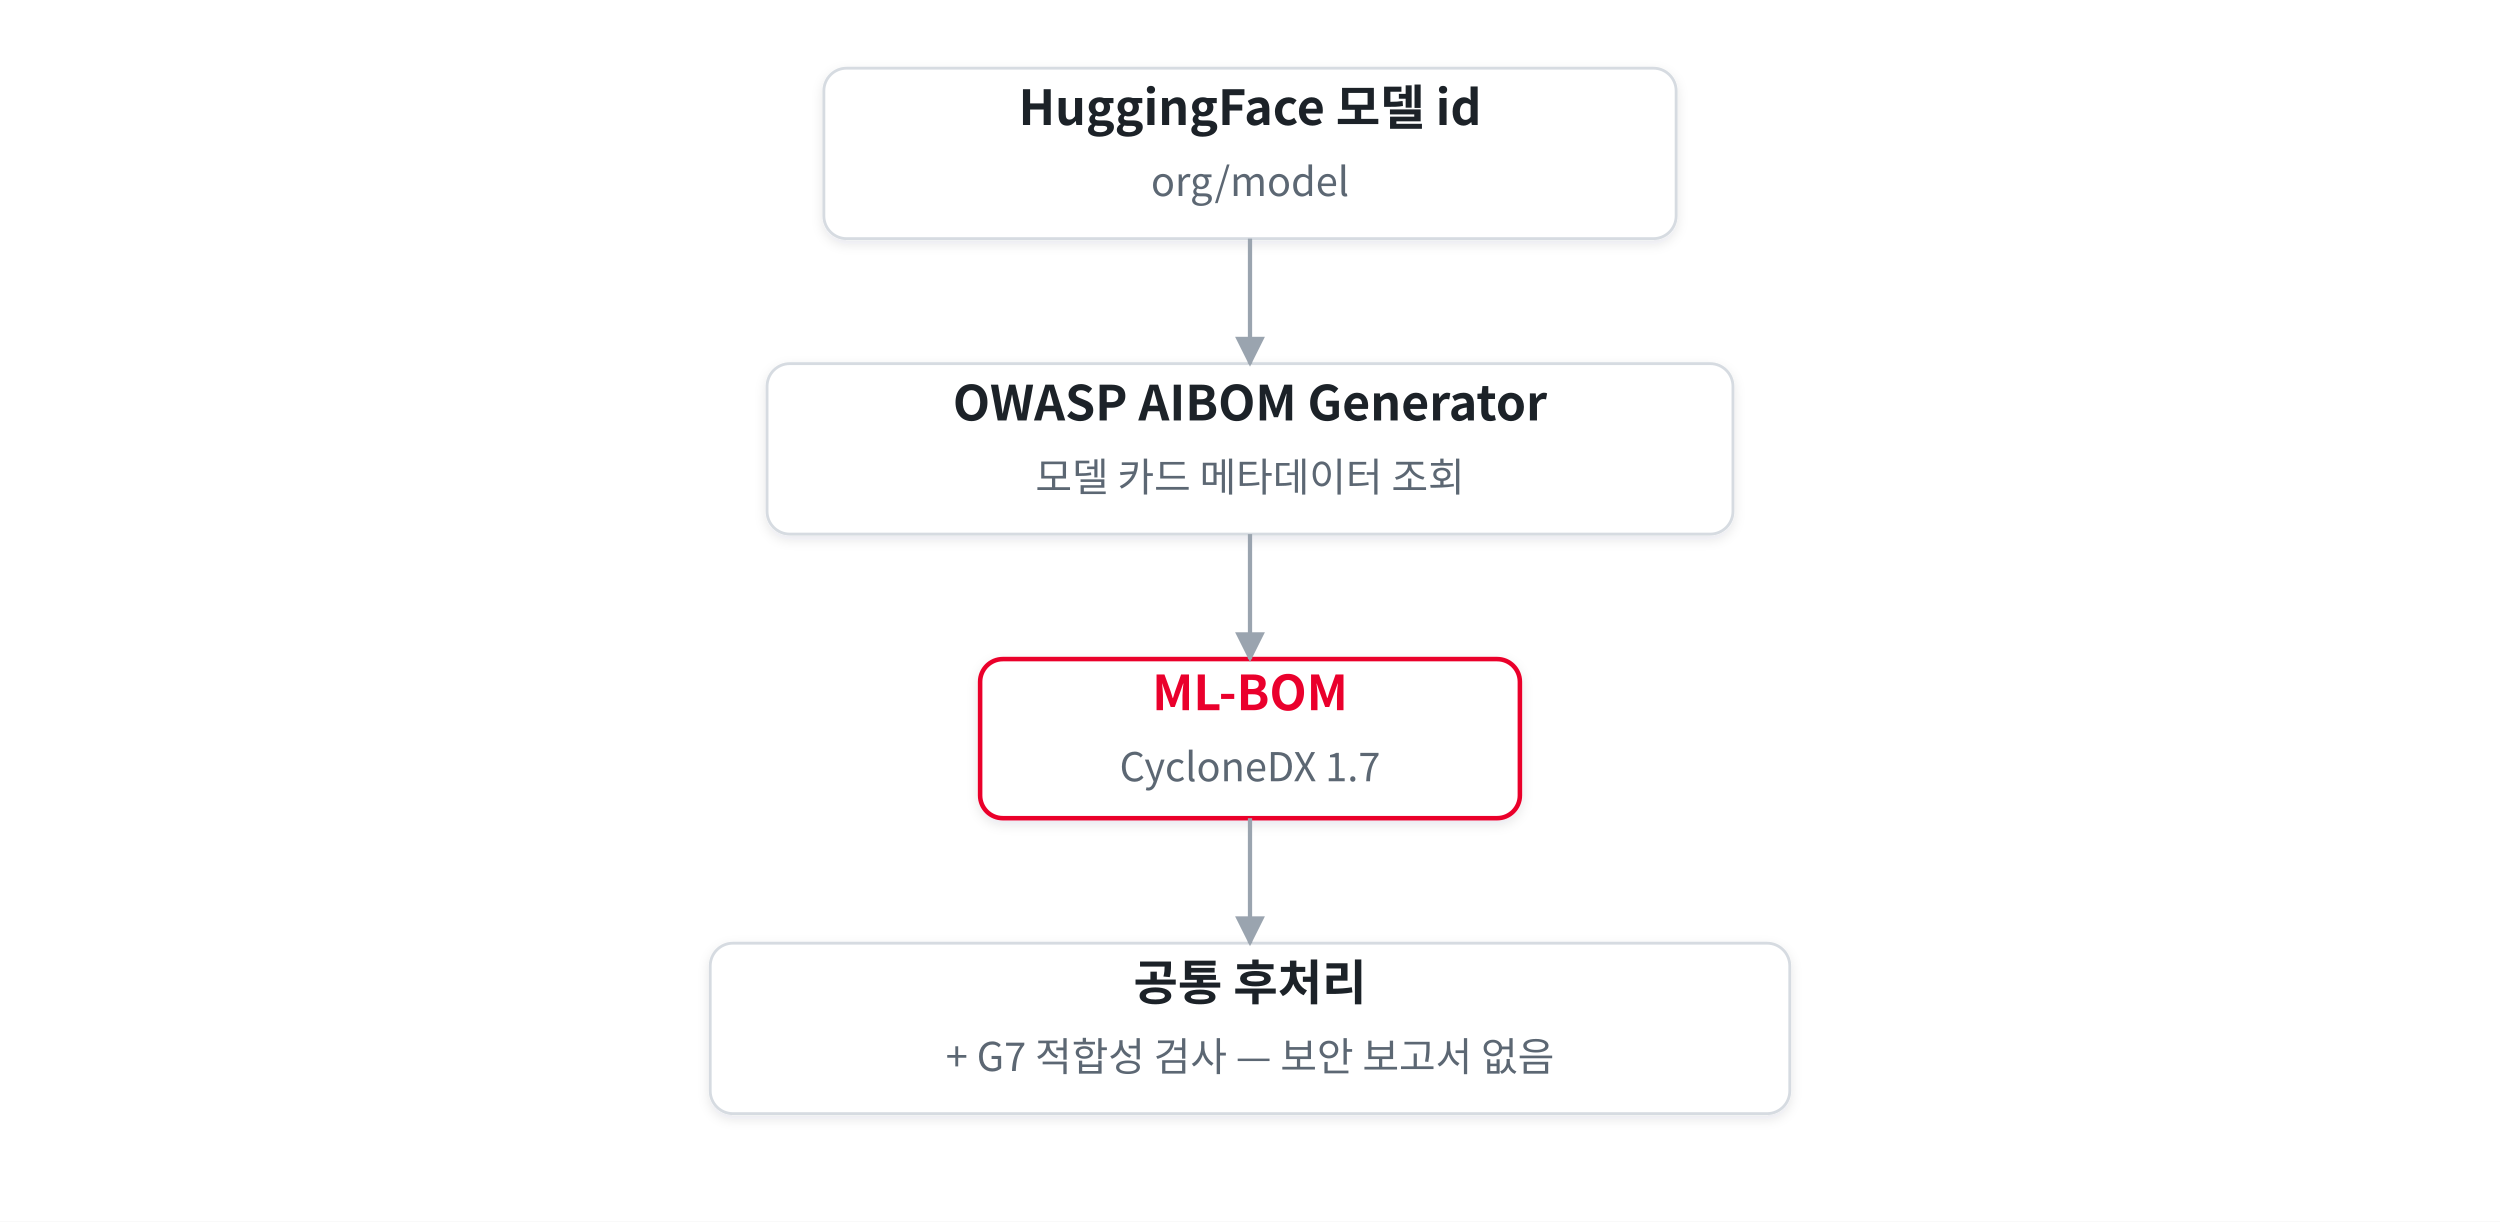
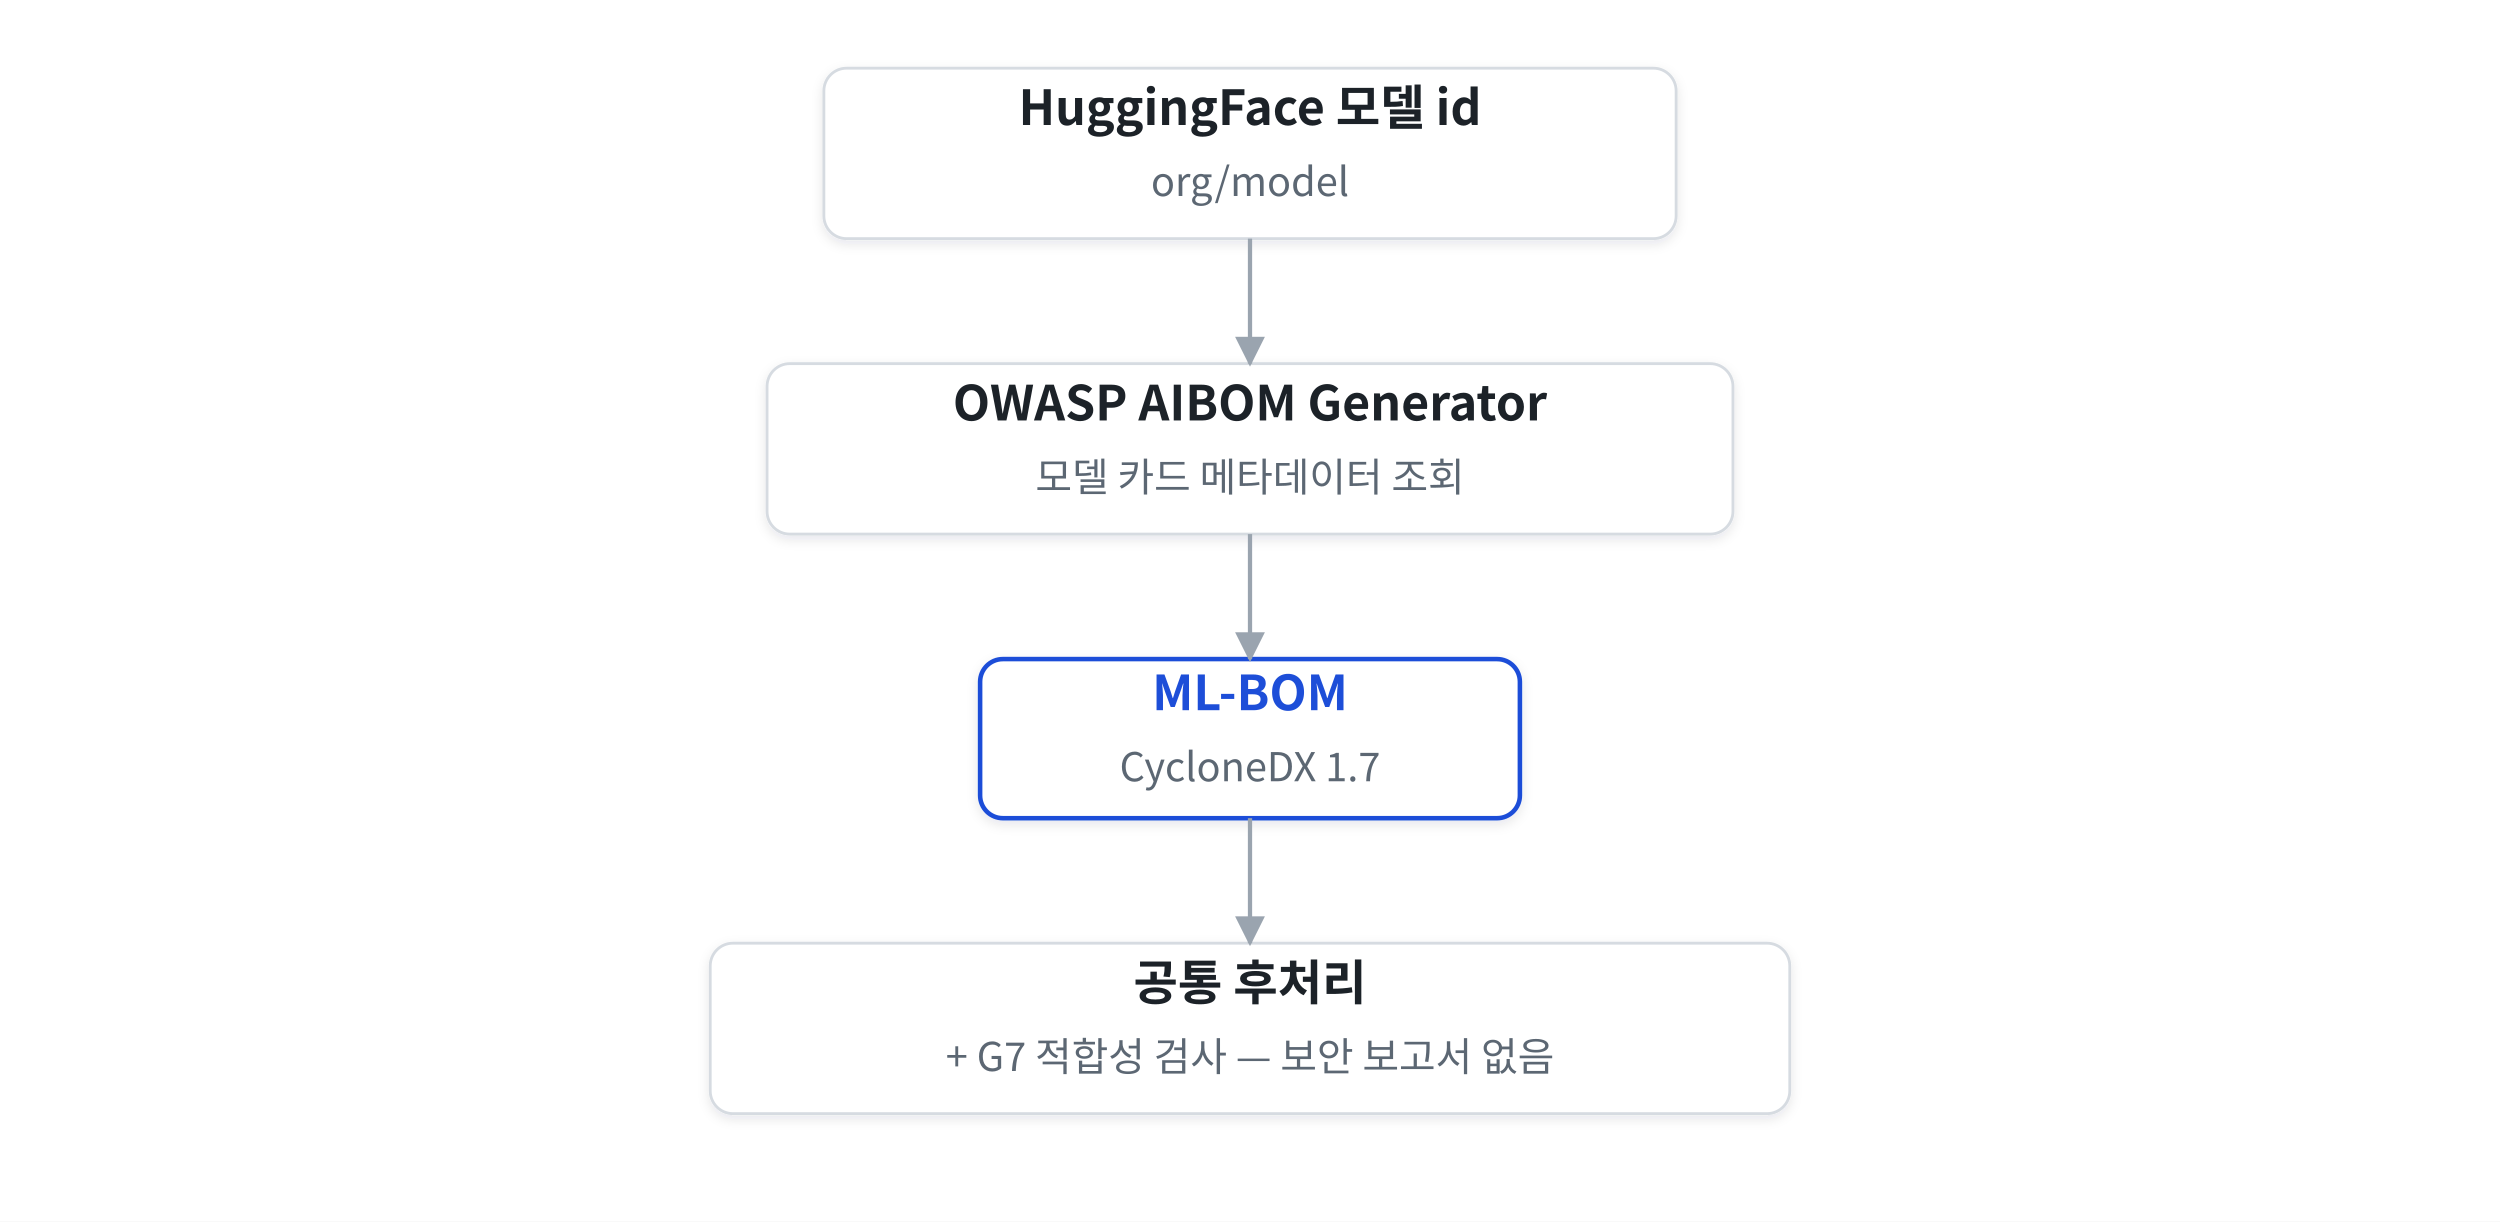
<svg xmlns="http://www.w3.org/2000/svg" width="880" height="430" viewBox="0 0 880 430">
  <defs>
    <marker id="arr" viewBox="0 0 10 10" refX="9" refY="5" markerWidth="7" markerHeight="7" orient="auto-start-reverse">
      <path d="M0,0 L10,5 L0,10 z" fill="#9aa4af" />
    </marker>
    <filter id="sh" x="-20%" y="-20%" width="140%" height="160%">
      <feDropShadow dx="0" dy="1.5" stdDeviation="2" flood-color="#1c2228" flood-opacity="0.10" />
    </filter>
  </defs>
  <rect width="880" height="430" fill="#ffffff" />
  <rect x="290" y="24" width="300" height="60" rx="8" fill="#ffffff" stroke="#d6dbe1" stroke-width="1" filter="url(#sh)" />
  <text x="440.0" y="44.0" text-anchor="middle" font-family="'Apple SD Gothic Neo','Noto Sans CJK KR','Malgun Gothic',sans-serif" font-size="17" font-weight="600" fill="#1c2228">HuggingFace 모델 id</text>
  <text x="440.0" y="69.0" text-anchor="middle" font-family="'Apple SD Gothic Neo','Noto Sans CJK KR','Malgun Gothic',sans-serif" font-size="14" fill="#5c6773">org/model</text>
  <rect x="270" y="128" width="340" height="60" rx="8" fill="#ffffff" stroke="#d6dbe1" stroke-width="1" filter="url(#sh)" />
  <text x="440.0" y="148.0" text-anchor="middle" font-family="'Apple SD Gothic Neo','Noto Sans CJK KR','Malgun Gothic',sans-serif" font-size="17" font-weight="600" fill="#1c2228">OWASP AIBOM Generator</text>
  <text x="440.0" y="173.0" text-anchor="middle" font-family="'Apple SD Gothic Neo','Noto Sans CJK KR','Malgun Gothic',sans-serif" font-size="14" fill="#5c6773">모델 카드 메타데이터 조회</text>
  <path d="M440,84 L440,128" fill="none" stroke="#9aa4af" stroke-width="1.5" marker-end="url(#arr)" />
-   <rect x="345" y="232" width="190" height="56" rx="8" fill="#ffffff" stroke="#EA002C" stroke-width="1.6" filter="url(#sh)" />
-   <text x="440.0" y="250.0" text-anchor="middle" font-family="'Apple SD Gothic Neo','Noto Sans CJK KR','Malgun Gothic',sans-serif" font-size="17" font-weight="600" fill="#EA002C">ML-BOM</text>
+   <rect x="345" y="232" width="190" height="56" rx="8" fill="#ffffff" stroke="#1d4ed8" stroke-width="1.6" filter="url(#sh)" />
+   <text x="440.0" y="250.0" text-anchor="middle" font-family="'Apple SD Gothic Neo','Noto Sans CJK KR','Malgun Gothic',sans-serif" font-size="17" font-weight="600" fill="#1d4ed8">ML-BOM</text>
  <text x="440.0" y="275.0" text-anchor="middle" font-family="'Apple SD Gothic Neo','Noto Sans CJK KR','Malgun Gothic',sans-serif" font-size="14" fill="#5c6773">CycloneDX 1.7</text>
  <path d="M440,188 L440,232" fill="none" stroke="#9aa4af" stroke-width="1.5" marker-end="url(#arr)" />
  <rect x="250" y="332" width="380" height="60" rx="8" fill="#ffffff" stroke="#d6dbe1" stroke-width="1" filter="url(#sh)" />
  <text x="440.0" y="352.0" text-anchor="middle" font-family="'Apple SD Gothic Neo','Noto Sans CJK KR','Malgun Gothic',sans-serif" font-size="17" font-weight="600" fill="#1c2228">공통 후처리</text>
  <text x="440.0" y="377.0" text-anchor="middle" font-family="'Apple SD Gothic Neo','Noto Sans CJK KR','Malgun Gothic',sans-serif" font-size="14" fill="#5c6773">+ G7 적합성 검사 — 보안 보고서 없음</text>
  <path d="M440,288 L440,332" fill="none" stroke="#9aa4af" stroke-width="1.5" marker-end="url(#arr)" />
</svg>
